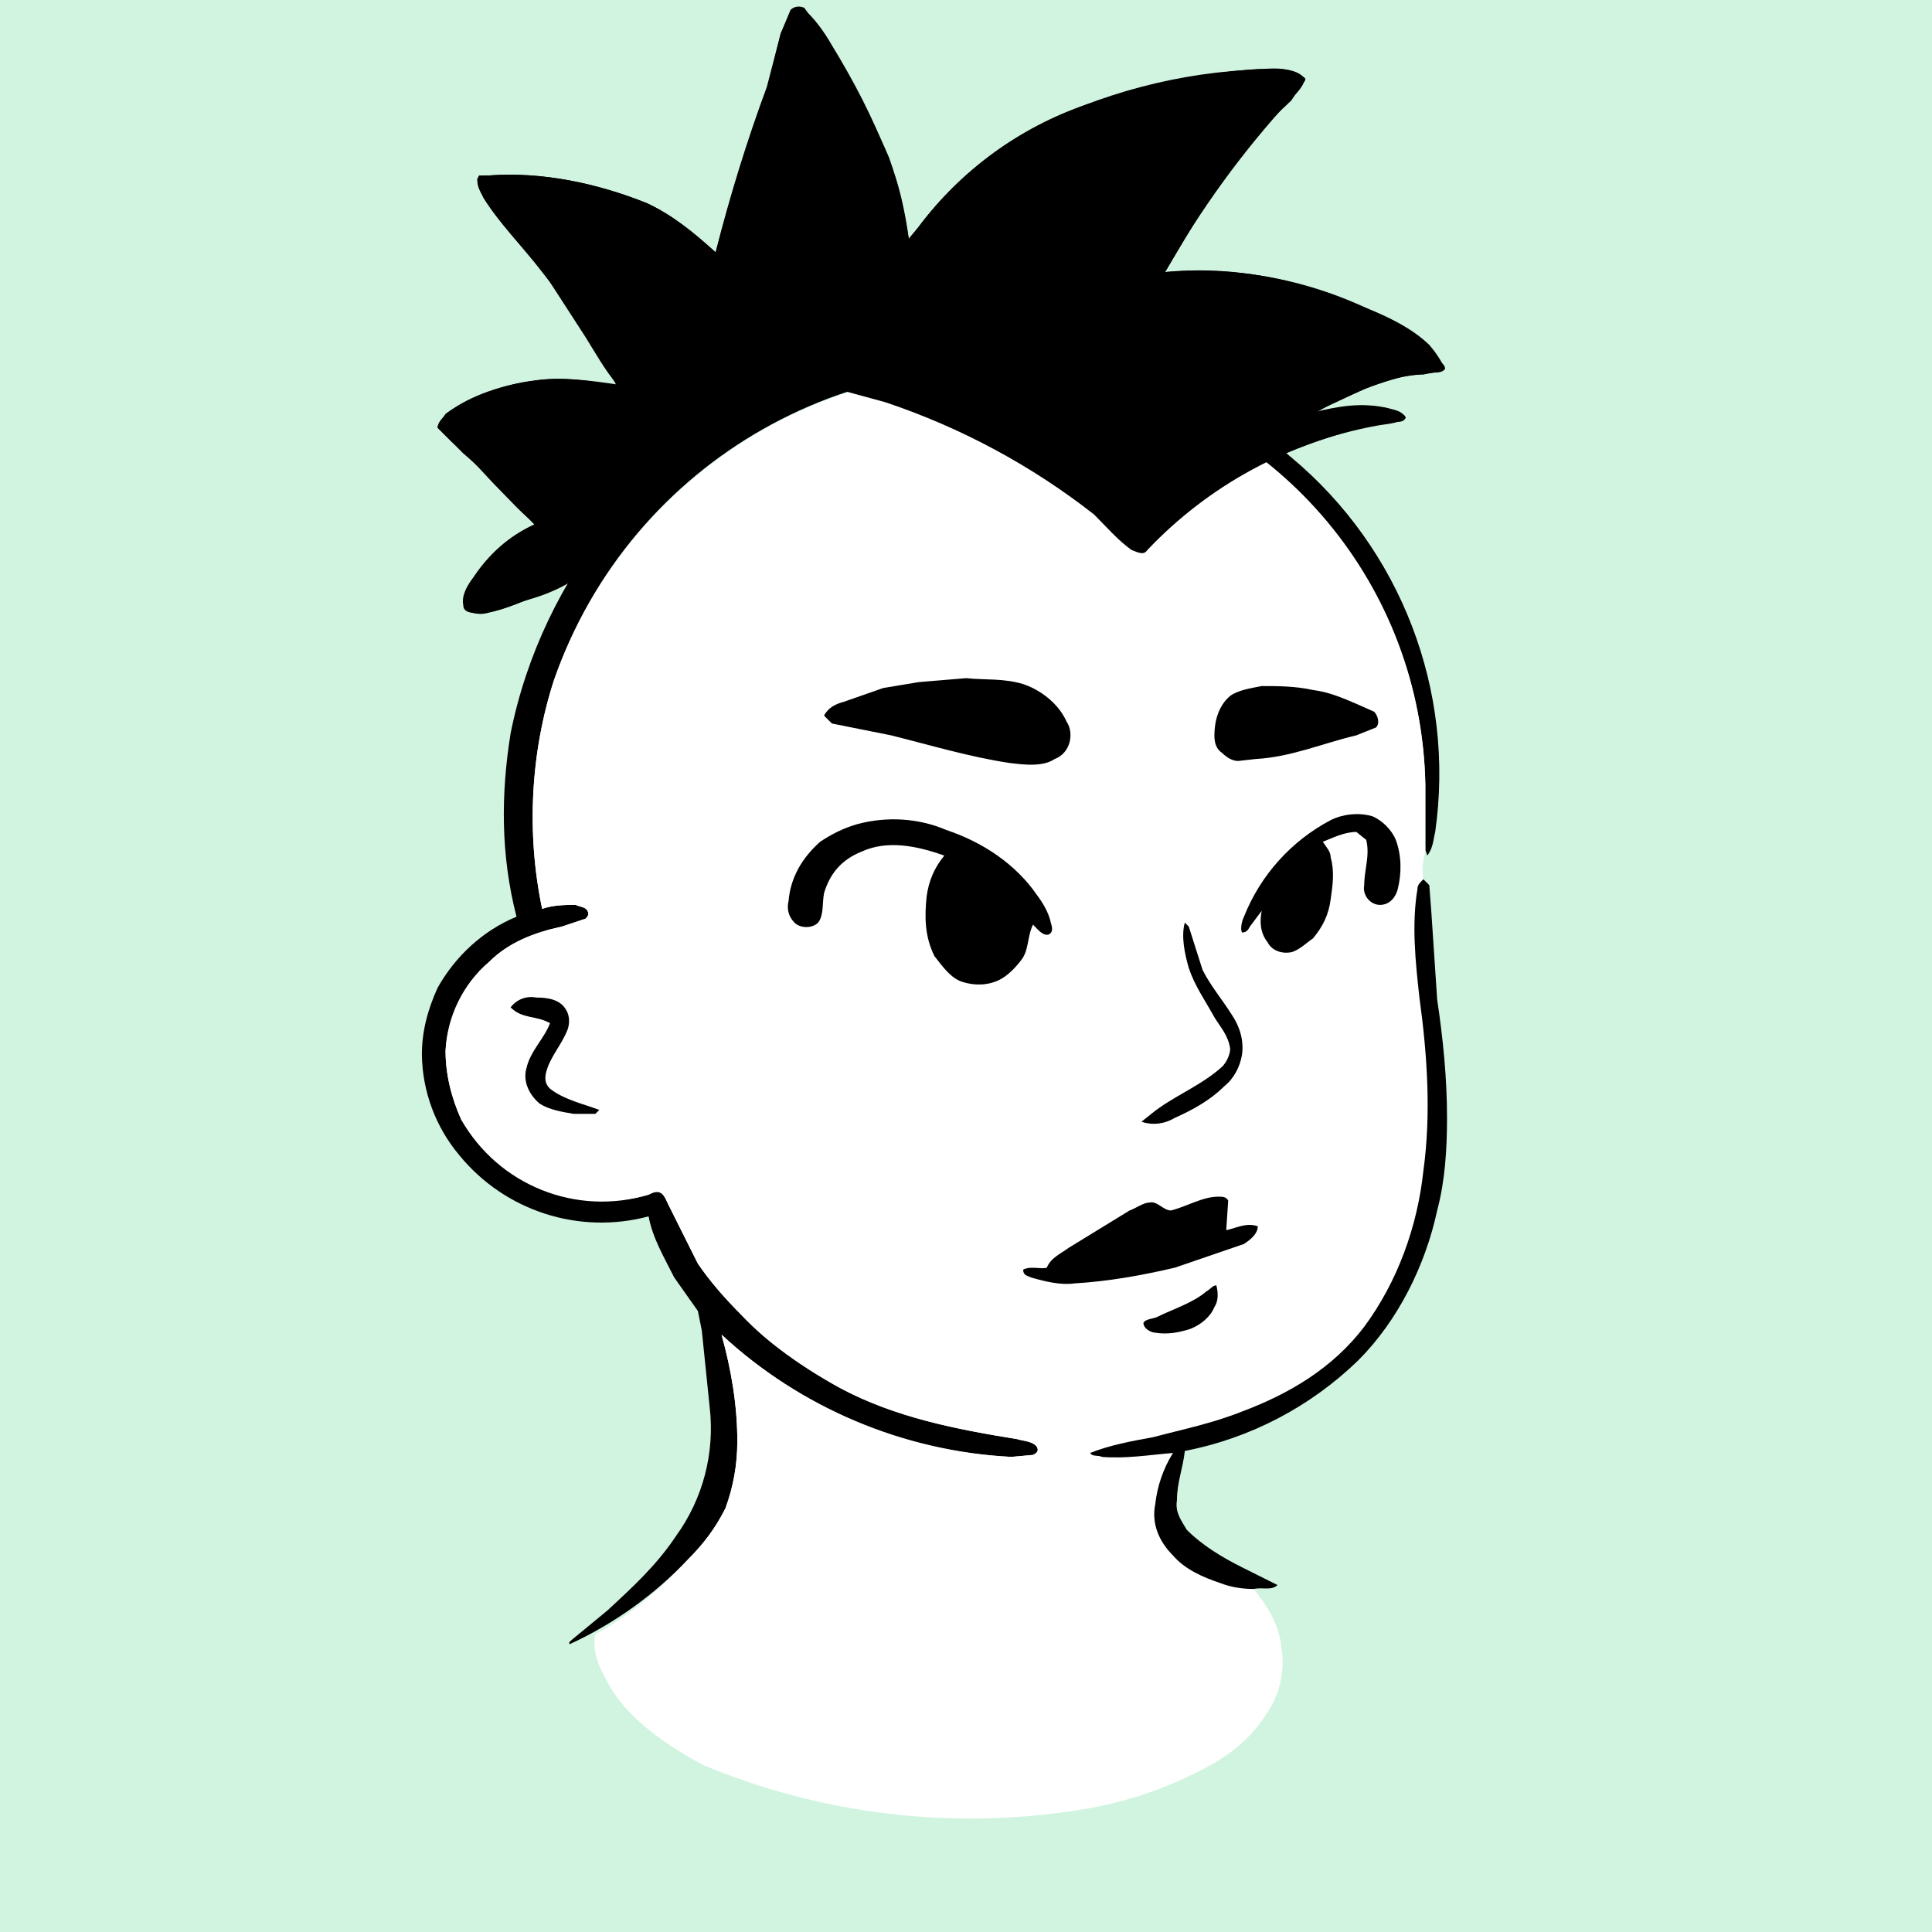
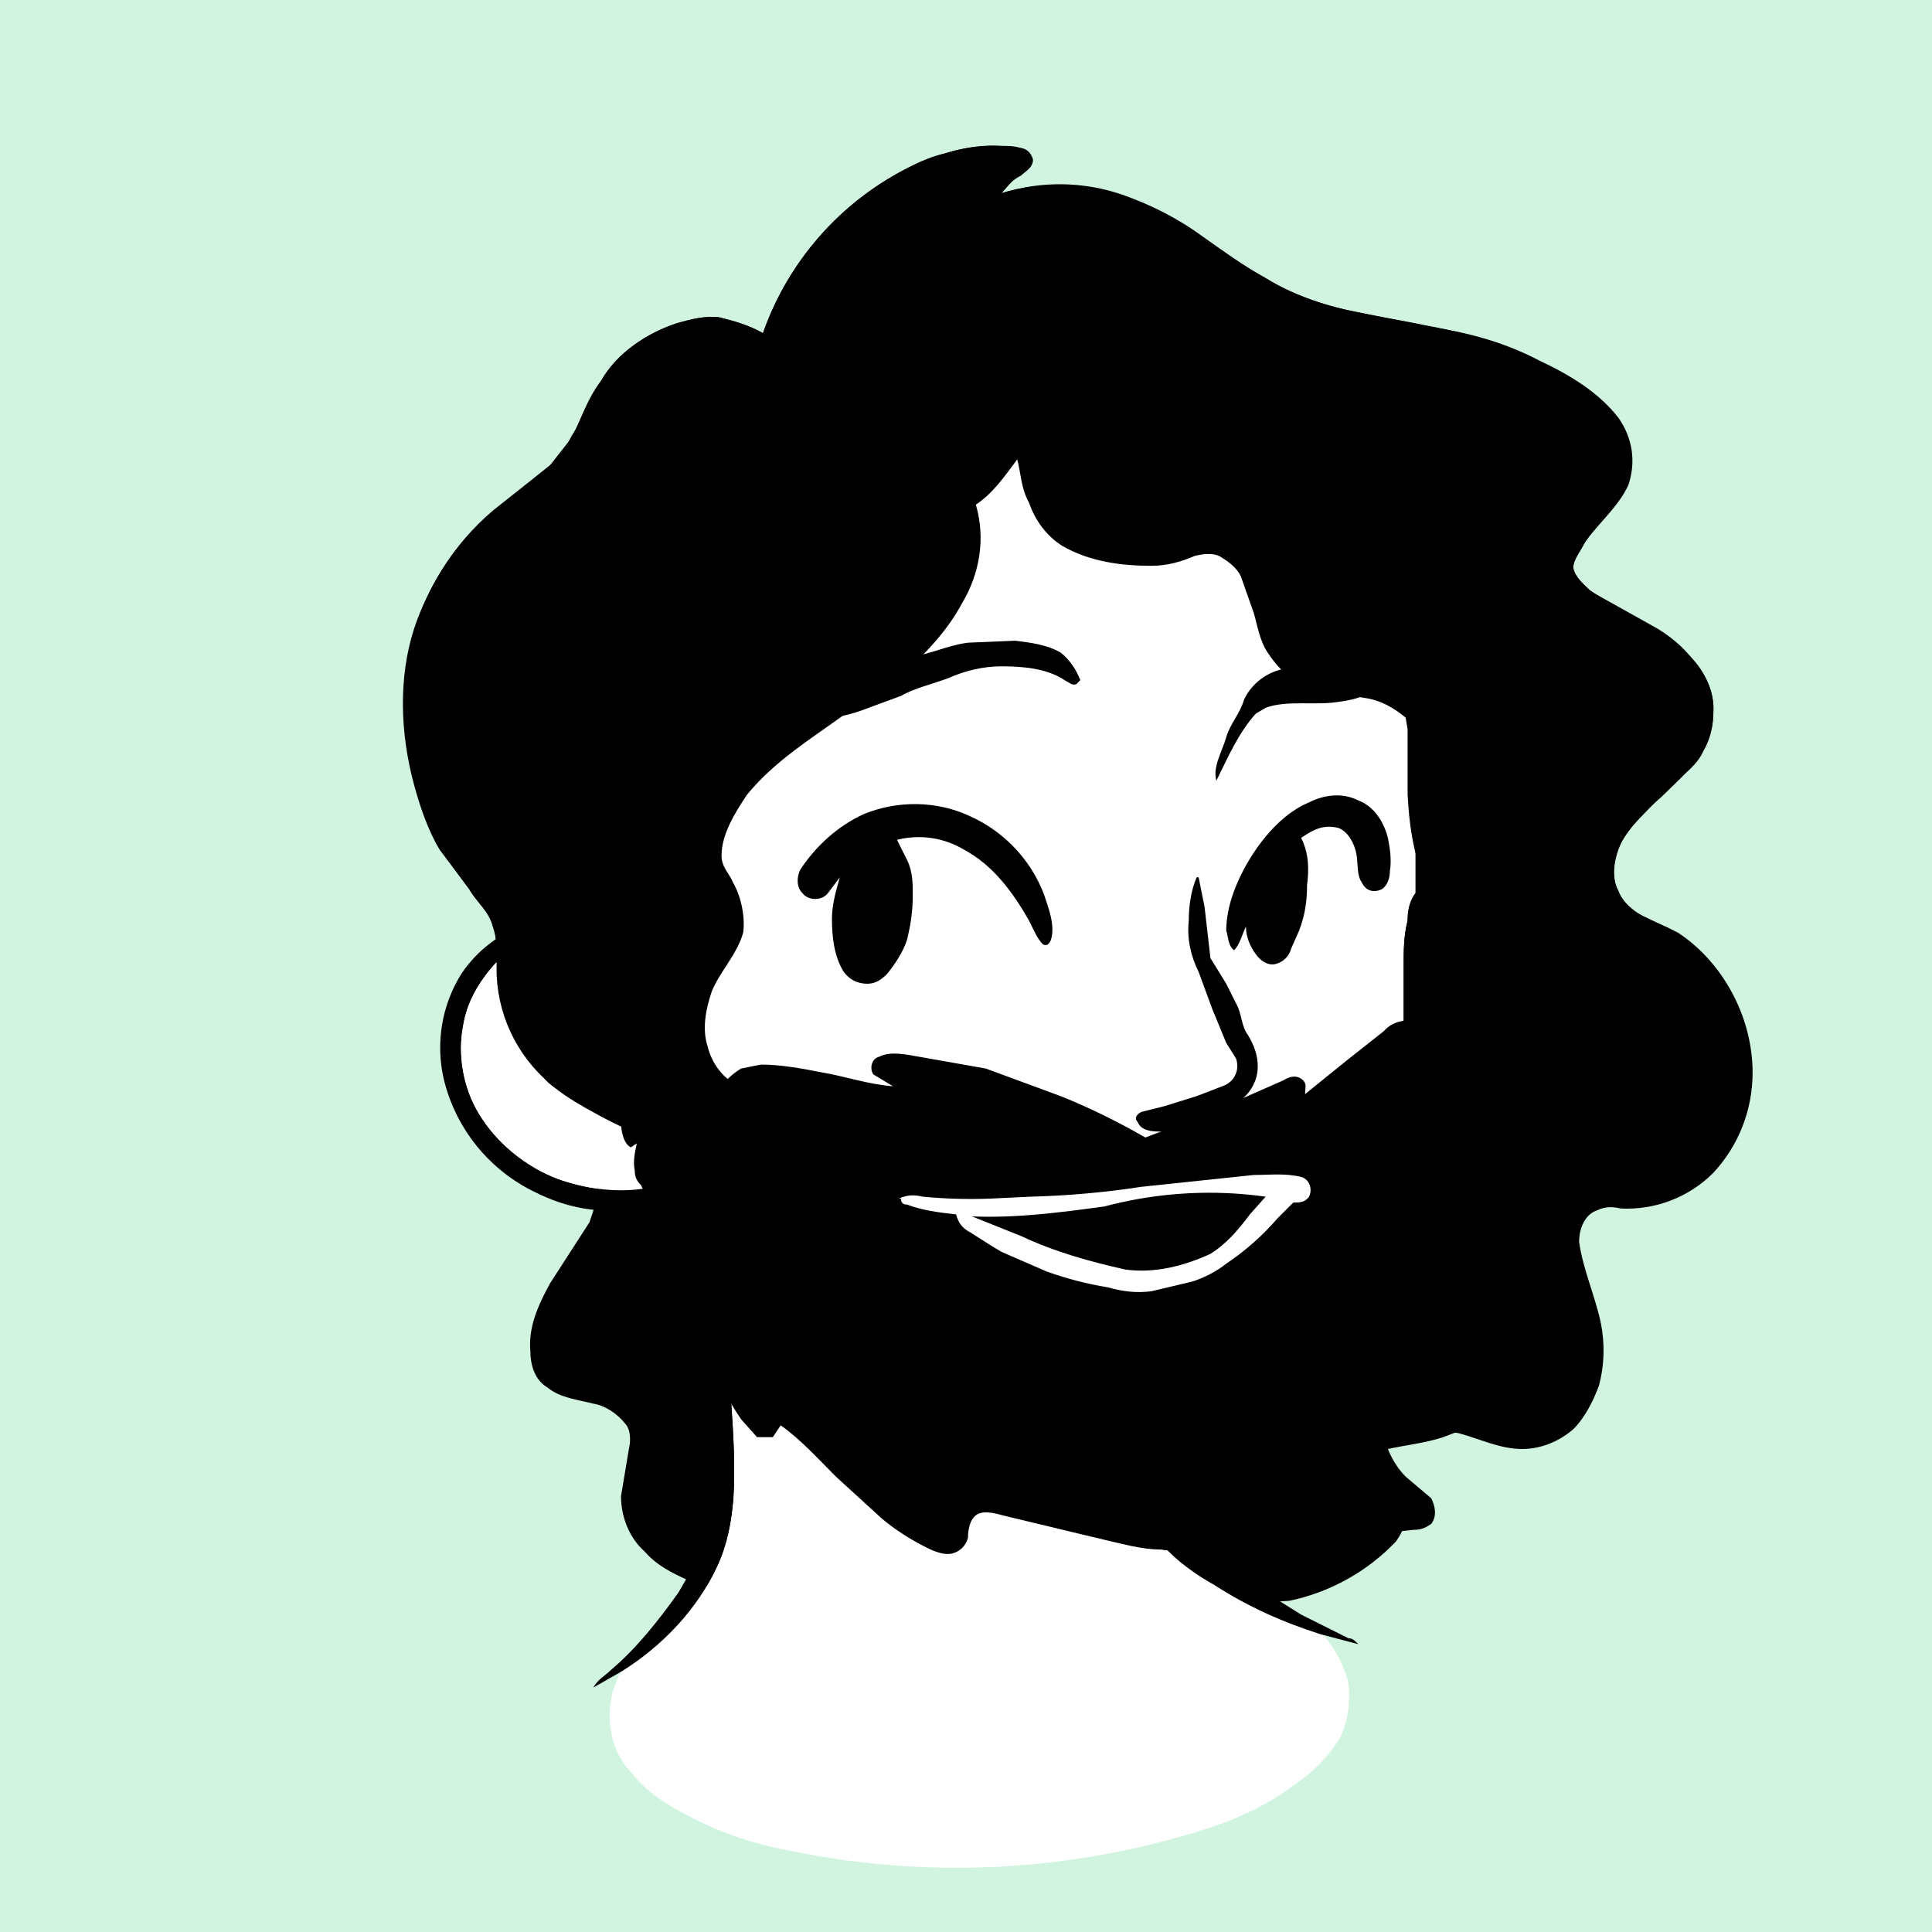
<svg xmlns="http://www.w3.org/2000/svg" viewBox="0 0 980 980" fill="none" shape-rendering="auto">
  <mask id="viewboxMask">
    <rect width="980" height="980" rx="0" ry="0" x="0" y="0" fill="#fff" />
  </mask>
  <g mask="url(#viewboxMask)">
    <rect fill="#d1f4e0" width="980" height="980" x="0" y="0" />
    <g transform="translate(10 -60)">
-       <path d="M397 64c6 5 11 12 15 19 11 18 21 37 28 56 6 13 9 28 11 42l5-6a179 179 0 0 1 85-62 331 331 0 0 1 87-18c6 0 11-1 17 1l6 3c2 1 1 2 0 3l-6 9-17 16-25 34-22 37a201 201 0 0 1 134 37l5 8c1 1 3 2 3 4-1 2-4 2-6 2-6 1-13 1-19 3-14 4-28 10-40 17 13-3 26-5 39-1 2 1 6 2 6 4-1 2-3 2-5 2l-13 2a266 266 0 0 0-81 34c-11 7-19 16-28 24l-5 6c-3 1-5 0-7-2l-19-16a351 351 0 0 0-107-57l-25-9-4 1c-18 7-34 16-50 27-15 11-29 23-41 37-8 9-15 20-23 28l-17 7c-7 4-15 7-23 9-7 3-15 6-22 6-3 0-8 0-8-4-1-5 2-10 5-14 8-12 18-21 31-27-12-12-23-25-36-36l-13-13c0-3 3-5 4-7 13-9 29-15 45-17 14-2 28 0 42 2-6-7-11-16-16-24l-22-34c-10-12-22-24-30-37l-3-9c1-2 4-2 6-2 27-2 55 4 80 14 13 6 24 15 35 25a813 813 0 0 1 26-84l7-27 5-11c1-2 4-3 6-2Z" fill="#000000" />
-       <path d="M486 236c57-2 115 18 159 56a209 209 0 0 1 73 190c-1 4-1 8-4 12l-1-3v-33a215 215 0 0 0-172-206 235 235 0 0 0-270 153c-12 37-14 78-6 116 6-2 12-2 17-2 2 1 5 1 6 3s0 3-1 4l-12 4c-14 3-27 8-37 18a63 63 0 0 0-22 45c0 12 3 24 8 35 8 13 19 24 33 31 18 10 41 13 62 7 2-1 4-2 6-1s3 4 4 6l15 30a215 215 0 0 0 72 63c28 15 59 21 90 26 3 1 8 1 10 4 1 2 0 3-2 4l-11 1a231 231 0 0 1-147-62c5 18 8 36 8 54 0 12-2 23-6 34-5 10-11 18-19 26a196 196 0 0 1-60 43c-1-1 1-2 2-3l17-14c13-12 25-23 35-38a93 93 0 0 0 17-65l-4-39-2-10-12-17c-5-10-11-20-13-31a93 93 0 0 1-96-31 81 81 0 0 1-19-51c0-12 3-23 8-34 9-16 23-29 40-36-8-31-8-62-3-93 8-40 26-77 51-108 45-54 115-87 186-88Z" fill="#000" />
-       <path d="M541 252a214 214 0 0 1 172 206v33c-1 5-2 10-1 15-2 2-3 3-3 5-3 18-1 37 1 55 4 29 6 59 2 88-3 28-13 56-30 79-16 21-38 34-62 43-15 6-30 9-45 13-11 2-22 4-32 8 1 2 4 1 6 2 12 1 24-1 36-2-5 8-8 17-9 26-2 10 2 19 9 26 6 7 15 11 24 14 5 2 11 3 17 3 7 9 13 18 14 30 2 12-1 24-8 34-9 14-22 23-37 30-18 9-38 15-57 18a352 352 0 0 1-192-23c-18-10-38-23-48-42-4-7-8-16-6-24 18-10 33-23 47-38 8-8 14-16 19-26 4-11 6-22 6-34 0-18-3-36-8-54a235 235 0 0 0 147 62l11-1c2-1 3-2 2-4-2-3-7-3-10-4-31-5-62-11-90-26-18-10-36-22-50-37-8-8-16-17-22-26l-15-30c-1-2-2-5-4-6s-4 0-6 1a82 82 0 0 1-95-38c-5-11-8-23-8-35 1-17 9-34 22-45 10-10 23-15 37-18l12-4c1-1 2-2 1-4s-4-2-6-3c-5 0-11 0-17 2-8-38-6-79 6-116a236 236 0 0 1 270-153Z" fill="#ffffff" />
-       <path d="m712 506 3 3 1 13 3 45c3 20 5 40 5 60 0 16-1 32-5 47-6 28-20 56-40 76a174 174 0 0 1-88 46c-1 9-4 16-4 25-1 6 2 10 5 15 8 8 18 14 28 19l18 9c-3 3-8 1-12 2-6 0-12-1-17-3-9-3-18-7-24-14-7-7-11-16-9-26 1-9 4-18 9-26-12 1-24 3-36 2-2-1-5 0-6-2 10-4 21-6 32-8 15-4 30-7 45-13 24-9 46-22 62-43 17-23 27-51 30-79 4-29 2-59-2-88-2-18-4-37-1-55 0-2 1-3 3-5ZM262 566c6 0 12 1 15 6 2 3 2 7 1 10-3 8-9 14-11 22-1 4 0 7 3 9 7 5 16 7 24 10l-2 2h-11c-6-1-12-2-17-5-5-4-9-11-7-18 2-9 9-15 12-23-7-4-14-2-20-8 3-4 8-6 13-5Z" fill="#000" />
-       <path d="M686 474c5 2 10 7 12 12 3 8 3 17 1 25-1 4-4 8-9 8s-9-5-8-10c0-8 3-15 1-23l-5-4c-6 0-12 3-17 5 2 3 4 5 4 8 2 7 1 14 0 21-1 8-4 14-9 20-3 2-7 6-11 7-5 1-10-1-12-5-4-5-4-11-3-16l-6 8c-1 2-2 3-4 3-1-2 0-6 1-8a95 95 0 0 1 44-49c6-3 14-4 21-2ZM470 481c18 6 35 17 46 33 3 4 6 9 7 14 1 3 1 5-1 6-3 1-6-3-8-5-3 6-2 13-6 18-3 4-7 8-11 10-6 3-13 3-19 1s-10-8-14-13c-5-10-5-20-4-30 1-8 4-15 9-21-14-5-29-8-42-2-10 4-16 11-19 21-1 5 0 11-3 15-3 3-9 3-12 0s-4-7-3-11c1-12 7-22 16-30 6-4 12-7 19-9 15-4 31-3 45 3Z" fill="#000000" />
-       <path d="M480 404c10 1 19 0 29 3 9 3 18 10 22 19 4 6 2 16-6 19-6 4-15 3-23 2-20-3-40-9-60-14l-20-4-10-2-4-4c2-4 6-6 10-7l20-7 18-3 24-2ZM656 410c8 1 15 4 22 7l9 4c2 2 3 6 1 8l-10 4c-17 4-33 11-51 12l-9 1c-3 0-6-2-8-4-3-2-4-5-4-9 0-7 2-15 8-20 4-3 11-4 16-5 8 0 17 0 26 2Z" fill="#000000" />
-       <path d="m591 528 2 2 7 22c4 8 10 15 15 23 4 6 6 13 5 20-1 6-4 12-9 16-7 7-16 12-25 16-5 3-11 4-17 2l5-4c11-9 25-14 36-24 2-2 4-6 4-9-1-7-5-11-8-16-5-9-10-16-13-25-2-7-4-16-2-23Z" fill="#000000" />
-       <path d="M608 667c2 0 4 0 5 2l-1 15c5-1 10-4 16-2 0 4-4 7-7 9l-35 12c-17 4-34 7-51 8-7 1-15-1-22-3-2-1-4-1-4-4 4-2 9 0 12-1 2-5 7-7 11-10l31-19c3-1 7-4 10-4 4-1 7 4 11 4 8-2 16-7 24-7ZM607 712c1 4 1 8-1 11-2 5-7 9-12 11-6 2-12 3-18 2-2 0-6-2-6-5 1-2 5-2 7-3 8-4 18-7 25-13 2-1 3-3 5-3Z" fill="#000000" />
-       <path d="M398 64a390 390 0 0 1 43 76c5 14 8 28 10 42 17-25 40-45 67-59a275 275 0 0 1 120-28c5 0 11 1 14 5-1 4-4 7-7 10a472 472 0 0 0-64 88c30-3 60 2 89 13 15 6 32 12 44 23 4 4 7 9 9 13-3 2-7 2-11 3-9 0-18 3-27 6l-28 13c12-3 24-5 37-2 3 1 7 1 9 5-4 3-10 3-15 4a213 213 0 0 0-116 63c-2 3-5 1-8 0-7-5-13-12-19-18a354 354 0 0 0-106-57l-33-9-27-7h-8c-12 2-24 8-34 14-20 11-35 29-47 48l-12 20-13 31c-9 4-19 8-28 10-4 1-7 0-10-1v-6l8-12c7-10 17-18 27-26-7-5-13-12-19-18-8-8-15-17-24-24l-7-7c0-3 3-5 4-7 13-10 30-15 46-17 13-2 28 0 41 3a390 390 0 0 0-38-58c-10-13-23-26-31-40-1-2-3-6-1-9h5c27-2 55 4 80 14 13 6 24 15 35 25a833 833 0 0 1 26-82l7-29 5-12c2-2 5-2 7-1Z" fill="#000000" />
+       <path d="M498 134c4 0 8 0 12 2 3 1 4 5 3 8-1 2-4 4-7 5l-8 9a98 98 0 0 1 62 1c14 5 28 12 40 21 10 7 20 15 31 21 14 8 30 14 46 17l40 8c19 3 37 8 54 17 15 7 30 16 40 29 7 10 9 22 5 34-5 11-15 19-22 29-2 4-6 9-6 13 1 5 6 9 9 12l34 19c8 5 15 11 20 19 6 7 9 16 8 25 0 6-2 13-5 18-3 7-10 12-16 17l-21 22c-6 8-11 20-7 30 2 5 4 11 10 13l21 10c23 15 38 43 38 71 0 19-7 37-20 51a62 62 0 0 1-47 18c-4-1-8-1-12 1-6 2-9 9-9 16 2 14 8 27 11 41 2 10 2 21-1 32-3 8-7 16-13 22-7 6-16 10-26 10-11 0-21-5-32-8a58 58 0 0 0-51 15c0 8 4 16 12 20 3 2 6 1 10 1 2 0 3 3 3 5-1 5-3 10-6 14a104 104 0 0 1-54 30l-15 1c-9 1-19 0-29-1-24-2-49-6-74-7-12 0-25 3-37 4l-17 4-29 4a264 264 0 0 1-103-15c-9-4-17-8-23-15-8-7-12-18-12-28l4-24c1-4 1-10-2-13-4-5-10-9-16-10-8-2-17-3-23-8-7-4-9-12-9-19-1-12 4-23 10-34l20-31 4-12 5-40c-9-5-19-10-27-17-6-4-10-9-14-15a72 72 0 0 1-15-44c-1-7 1-15-2-22-2-8-8-12-12-19l-15-20c-6-10-10-22-13-33-7-26-8-54 0-79 7-21 19-40 35-55l34-28 11-14c5-10 8-20 15-29 8-14 23-24 38-29 7-2 15-4 22-3 8 2 15 4 22 8a150 150 0 0 1 80-87c13-5 27-9 41-8Z" fill="#000000" />
+       <path d="M495 231a231 231 0 0 1 219 204c1 10 2 21 0 30-1 4-1 7-4 8-3-10-3-19-4-29a220 220 0 0 0-239-205c-42 4-83 19-117 44l-17 13a221 221 0 0 0-78 164c0 23 7 43 15 64h17c3 1 4 4 2 6l-6 2c-15 1-31 7-42 17-8 9-14 19-16 31-3 15 0 32 8 45 9 15 24 27 40 33 14 5 29 7 43 5 4-1 8-2 11 0v3c-5 5-11 6-18 7-16 3-33-1-47-8a86 86 0 0 1-47-58c-4-18-1-37 9-53 8-12 20-21 34-26-7-14-10-28-12-43-2-18-2-35 0-53 1-13 4-25 8-38a227 227 0 0 1 99-122c41-28 92-43 142-41Z" fill="#000" />
+       <path d="M535 244a220 220 0 0 1 171 200c1 10 1 19 4 29l-2 18v22c-3 4-4 9-4 14-2 8-2 15-2 23v65c0 21-3 42-11 61-4 13-10 24-18 35-10 12-21 22-34 31-11 9-24 17-37 24l-22 14-12 8 9-2c-3 11-3 24-4 36 0 8 1 16 7 22a235 235 0 0 0 81 45c6 7 11 16 13 25 1 9 0 18-4 27-6 10-14 18-23 24-13 10-28 17-43 22a417 417 0 0 1-217 11c-16-3-33-9-48-17-10-5-21-12-28-21-6-6-10-14-11-22-2-10 0-21 5-30 21-13 39-32 49-54 5-11 7-22 8-34 1-16 0-32-1-47-2-20-3-41-8-61 11 12 23 24 37 32 17 11 36 20 55 26 20 7 41 13 63 18l25 3c3 0 6 0 8-2 2-1 1-2 2-3l-17-2c-29-7-58-16-87-27-18-7-36-15-53-27-18-13-33-30-47-47l-11-16-1-1v-3c-3-2-7-1-11 0-14 2-29 0-43-5-16-6-31-18-40-33-8-13-11-30-8-45 2-12 8-22 16-31 11-10 27-16 42-17l6-2c2-2 1-5-2-6h-17c-8-21-15-41-15-64-1-14 2-27 5-41a221 221 0 0 1 73-123l17-13a230 230 0 0 1 185-39Z" fill="#ffffff" />
+       <path d="M708 513c3 3 2 7 3 12v29c0 26 2 54 0 80-3 31-14 63-36 86-25 28-57 51-93 64l2 7v35c1 6 4 10 8 14l26 19 32 20 24 12c2 0 3 1 5 3l-19-5c-19-6-37-14-54-25-9-5-19-12-26-20-6-6-7-14-7-22 1-12 1-25 4-36l-9 2 12-8 22-14c13-7 26-15 37-24 13-9 24-19 34-31a178 178 0 0 0 29-96v-65c0-8 0-15 2-23 0-5 1-10 4-14ZM278 574c5 5 4 14 0 19l-3 7c1 3 5 5 7 6 6 3 12 7 19 9 0 4-3 5-7 5-6-1-13-3-18-6-7-3-13-8-13-16 0-6 5-9 6-14 2-4 0-7-1-11 4-1 7-2 10 1ZM328 667l11 16c14 17 29 34 47 47 17 12 35 20 53 27a714 714 0 0 0 104 29c-1 1 0 2-2 3-2 2-5 2-8 2l-25-3a478 478 0 0 1-118-44c-14-8-26-20-37-32 5 20 6 41 8 61 1 15 2 31 1 47-1 12-3 23-8 34-10 22-28 41-49 54l-14 8c2-4 6-6 9-9 13-11 24-25 34-39 6-10 12-21 14-33 4-19 3-39 3-58l-3-59 2-10c-10-11-19-26-22-41Z" fill="#000" />
+       <path d="M679 466c8 3 13 11 15 19 1 5 2 11 1 17 0 3-1 7-4 9-4 2-8 1-10-3-3-4-2-10-3-15s-4-11-9-13c-8-2-13 1-19 5 4 8 4 16 3 24 0 8-1 15-4 23l-4 9c-1 4-4 7-8 8s-8-2-10-5c-3-4-5-9-5-14-2 4-3 9-6 12-3-2-3-7-4-10 0-13 6-27 13-38s17-22 29-27c8-4 17-5 25-1ZM482 474c18 8 33 24 39 44 2 6 4 13 2 19-1 2-2 3-4 2-3-3-5-8-7-12-8-14-18-28-33-36-10-6-22-8-34-5l5 10c3 6 3 12 3 18 0 8-1 15-3 23-2 6-6 12-10 17-3 3-6 5-10 5-5 0-9-2-12-6-5-8-6-18-6-27 0-7 2-14 4-21l-6 8c-3 4-10 4-13 0-3-3-3-8-1-12 8-12 19-22 32-28 17-7 37-7 54 1Z" fill="#000000" />
+       <path d="M505 385c8 1 16 2 23 6 5 4 8 9 10 14l-2 2c-2 1-4-1-6-2-9-6-21-7-32-7-9 0-18 2-27 6-8 3-17 5-24 9l-19 7c-13 5-27 5-40 10-7 3-12 9-18 13l-9 9c1-8 5-16 10-22l13-13c7-6 17-9 26-11 10-2 19-6 29-9l19-5c8-2 15-5 23-6l24-1ZM671 399c7 1 14 4 22 4v3c-7 6-15 9-24 10-12 2-26-1-37 3l-5 3c-9 10-14 22-20 34-2-7 3-15 5-22s7-12 9-19c4-9 14-16 24-16h26Z" fill="#000000" />
+       <path d="M597 505h1l3 15 3 26 8 13 6 12c2 5 2 10 5 14 3 5 5 10 5 16 0 9-6 17-14 20l-19 8c-5 3-9 5-15 5-5 0-11 0-13-5-2-2 0-4 2-5l12-3 16-5 13-5c6-2 9-8 7-14l-5-8-7-17-7-19c-4-8-6-17-5-26 0-7 1-15 4-22Z" fill="#000000" />
+       <path d="M714 580a143 143 0 0 1 12 75l15-2c4-1 7 1 7 5l-3 6-25 26 21 2c11-1 22-1 33 1 3 0 6 1 9 4 2 3 2 7-1 10-2 5-7 8-11 11-11 7-23 13-34 21 7 4 15 6 23 8 3 1 6 2 8 5 3 3 2 8 0 12l-14 10c-10 6-21 11-32 15-9 3-19 4-28 6 2 5 5 10 9 14l13 11c2 4 3 9 0 13-3 2-5 3-9 3a300 300 0 0 1-91-3l-22-4c-1 5 0 11-4 14-3 3-7 4-11 3-10 0-20-3-29-5l-50-12c-4-1-10-3-14-1s-5 8-5 12c-1 4-4 7-8 8s-9-1-13-3c-8-4-16-9-23-15l-23-21c-9-9-18-19-28-26l-4 6h-8l-8-9c-7-10-12-21-18-32-5-8-8-18-11-27l-4-7-10-1c-4-2-6-7-6-11 0-11 2-22 6-33-4-1-6-4-8-8-2-2-3-4-3-7-1-5 0-9 1-14l-3 2c-4-2-5-9-5-13 1-14 5-29 11-42 1-2 2-5 4-6 1-2 3-2 4 0 2 1 2 5 2 7l-4 21 9-15c2-1 5-3 7-1l-1 7-6 24c3-5 5-10 9-13 2-2 5-1 5 1 1 4 0 9-1 13l4-6c6-6 11-13 18-17l10-2c10 0 21 2 31 4 12 2 23 6 36 7l-10-6c-2-3-1-8 3-9 6-3 14-1 20 0l34 6 38 14c15 6 29 13 43 21 15-6 31-10 45-18l25-11c3-2 7-3 10 0 2 2 1 4 1 7l21-17 19-15c5-6 15-7 22-3Z" fill="#000000" />
+       <path fill-rule="evenodd" clip-rule="evenodd" d="M654 667c2-4 0-9-4-10-8-2-16-1-24-1l-57 6a445 445 0 0 1-56 5l-21 1a255 255 0 0 1-34-1c-4-1-8-1-12 1h1c0 2 1 3 3 3 8 3 16 4 25 5 1 4 3 7 7 9l11 7a503 503 0 0 1 5 3l23 10a175 175 0 0 0 31 8c7 2 14 3 22 2l21-5c6-2 12-5 17-9a129 129 0 0 0 26-23l8-8c3 0 6 0 8-3Zm-30 9 8-9a207 207 0 0 0-78 4l-4 1c-22 3-45 6-67 5l5 2 20 8c17 8 35 13 53 17 15 2 30-2 43-8 8-5 14-12 20-20Z" fill="#ffffff" />
+       <path d="M507 135c3 0 6 2 7 6 0 4-4 6-6 8-4 2-7 5-10 9a99 99 0 0 1 60 1c15 5 29 12 42 21 10 7 21 15 32 21 8 5 17 9 26 12 18 6 36 8 55 12a226 226 0 0 1 82 32c8 6 15 13 19 22 5 9 5 21 0 30-5 10-14 17-20 26-2 4-6 9-6 13 1 5 5 8 8 11 15 11 34 17 47 30 10 8 17 20 16 33 0 8-3 17-8 23-5 7-12 13-18 19-8 7-16 15-21 24-3 7-5 17-1 24 3 8 12 13 19 16 5 2 10 4 14 8 1 3 1 7-1 10-5 6-13 11-21 13-16 5-33 4-49-1-13-3-24-8-34-16-9-6-16-15-21-25-10-16-13-35-14-54v-33l-1-6c-6-5-13-9-21-10-11-2-22-3-33-8-7-3-12-9-16-15s-5-13-7-20l-6-17c-1-4-5-8-10-11-4-3-10-2-14-1-7 3-14 5-22 5-15 0-31-2-45-10-8-5-14-13-17-22-4-7-4-14-6-22-6 8-12 17-21 23 5 17 2 35-7 50-7 13-17 24-28 34l-31 22c-18 13-36 24-50 41-6 9-13 20-13 31 0 6 4 9 6 14 4 7 6 17 5 25-3 11-12 20-16 30-3 9-5 19-2 28 2 8 7 15 14 19l13 5h11c3 0 4 3 3 5l-5 8-17 7c-9 3-19 4-29 4-8 0-17-2-25-4-9-3-18-8-27-13-7-4-15-9-21-15a76 76 0 0 1-24-60c0-6 0-11-2-17-2-8-8-12-12-19l-14-19a153 153 0 0 1-15-108 129 129 0 0 1 41-65l29-23c5-4 8-9 11-15 6-9 9-19 15-28 8-14 23-24 39-29 6-2 14-4 21-3 8 2 15 4 22 8a149 149 0 0 1 74-84c6-3 12-6 18-7 12-4 25-5 38-3Z" fill="#000000" />
    </g>
    <g transform="translate(10 -60)" />
  </g>
</svg>
